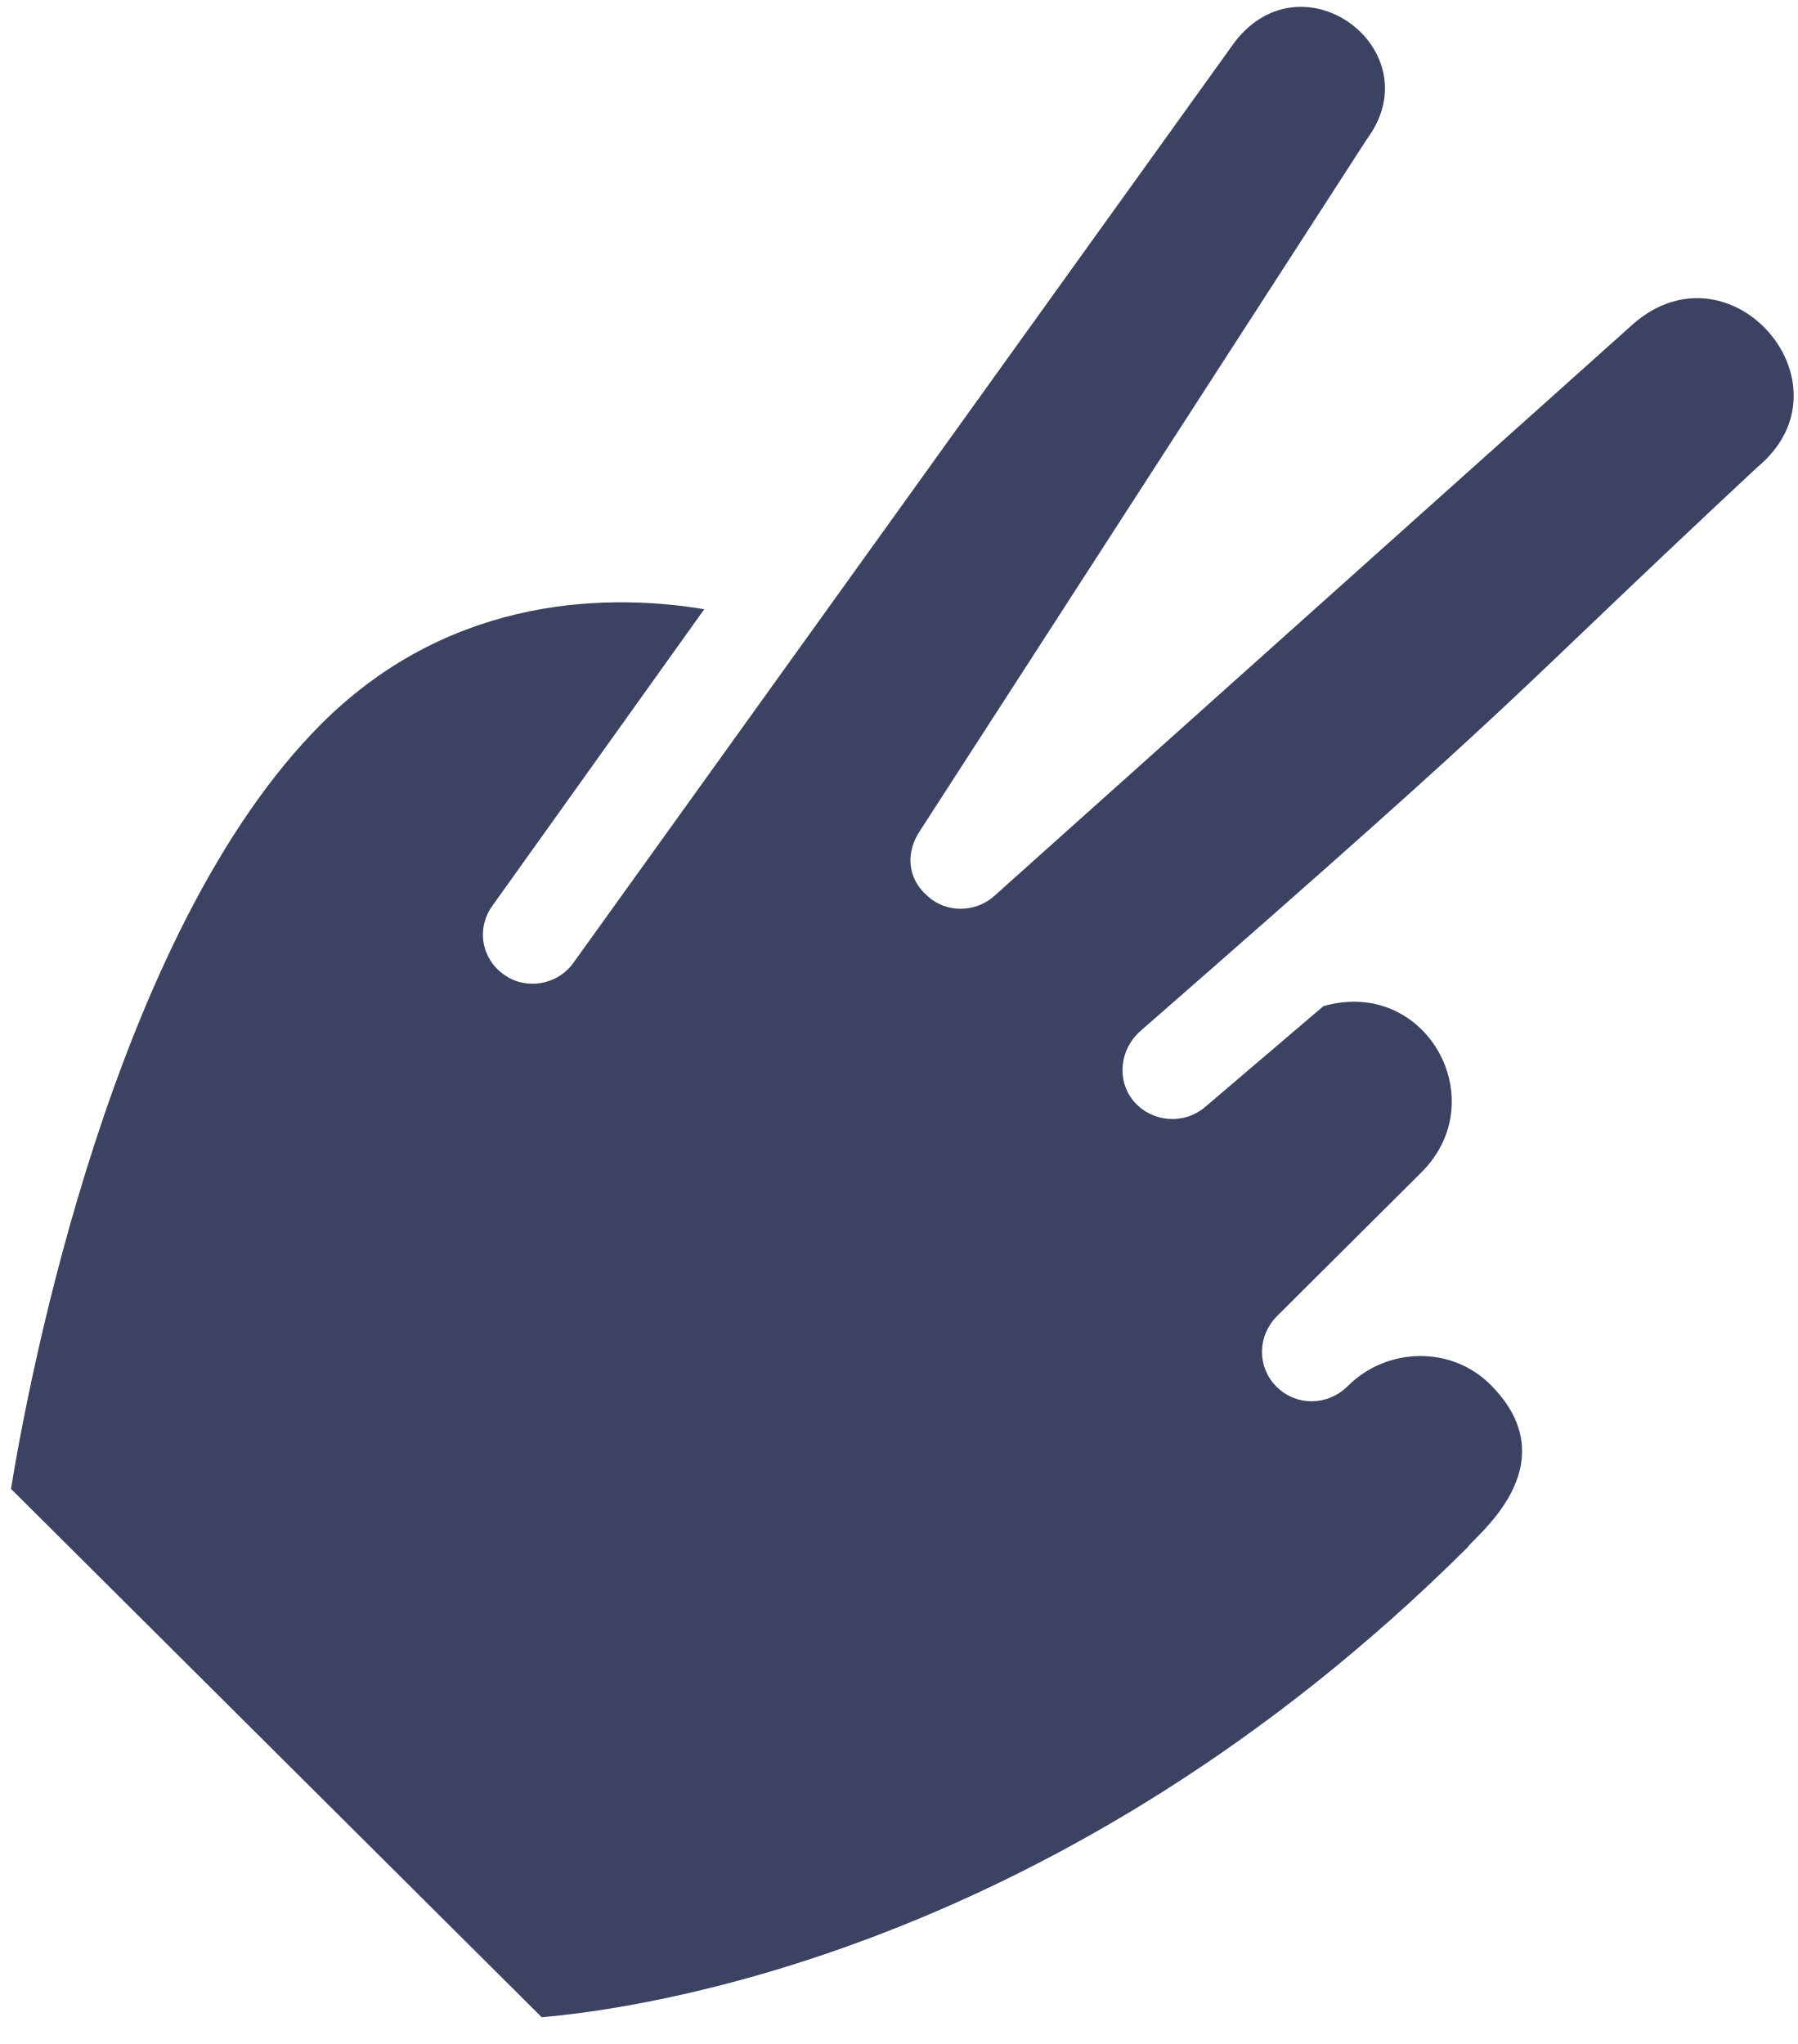
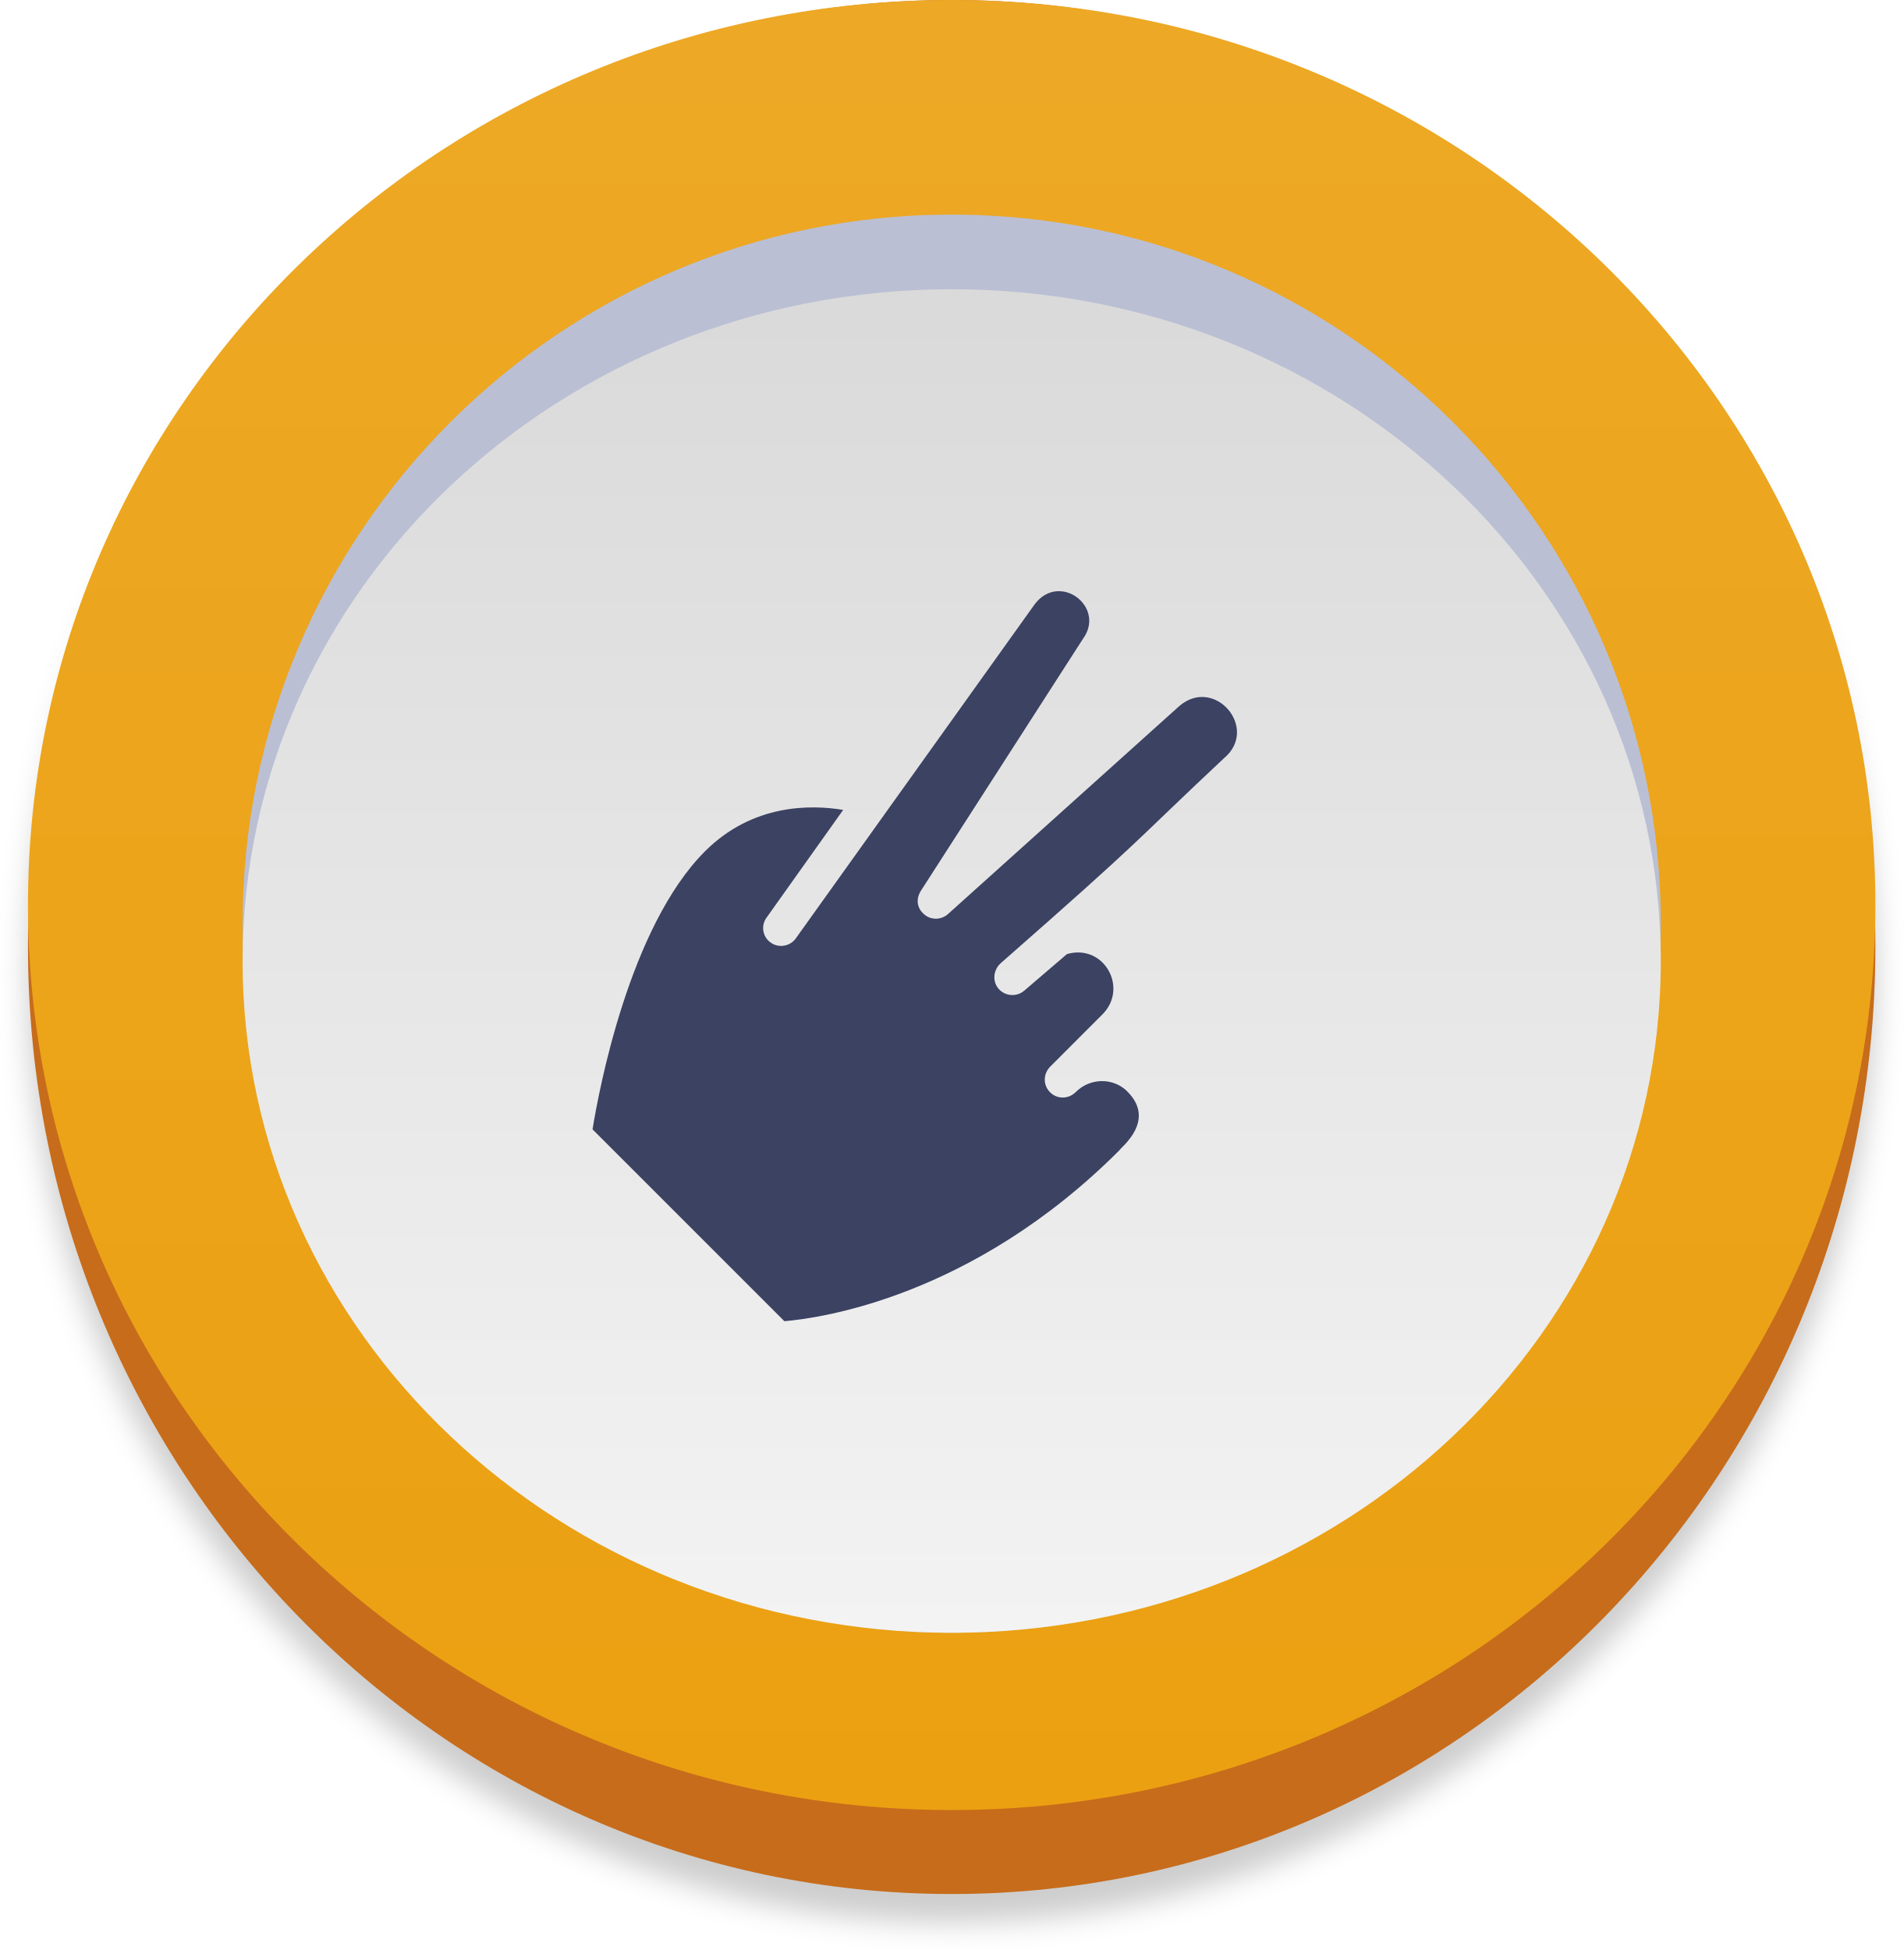
- <svg xmlns="http://www.w3.org/2000/svg" width="51" height="58">
-   <path fill="#3B4262" d="M13.971 25.702l6.012-8.415c-2.499-.415-7.088-.507-10.846 3.235C3.212 26.421.812 39.163.312 42.248L15.37 57.24c2.711-.232 14.713-1.827 26.279-13.34.122-.249 2.94-2.321.636-4.614-1.1-1.095-2.919-1.074-4.042.044-.572.57-1.461.577-2.021.02-.56-.557-.552-1.443.02-2.012l4.087-4.069c2.076-2.067.119-5.555-2.78-4.717l-3.345 2.851c-.611.53-1.52.439-2.022-.14-.519-.597-.408-1.503.183-2.013 11.687-10.208 9.98-8.979 17.5-15.995 2.809-2.329-.725-6.447-3.493-4.09L28.182 25.45c-.529.448-1.34.457-1.86-.02-.601-.517-.615-1.262-.222-1.85L38.787 3.944c1.854-2.5-1.795-5.277-3.749-2.757L16.28 27.307c-.452.65-1.364.8-1.985.345a1.377 1.377 0 01-.323-1.95z" />
+ <svg xmlns="http://www.w3.org/2000/svg" width="204" height="209" viewBox="0 0 204 209" fill="none">
+   <g filter="url(#filter0_d_0_1777)">
+     <ellipse cx="102" cy="101.5" rx="99" ry="101.5" fill="#C76C1B" />
+   </g>
+   <ellipse cx="102" cy="97" rx="99" ry="97" fill="#EB9F0E" />
+   <ellipse cx="102" cy="97" rx="99" ry="97" fill="url(#paint0_linear_0_1777)" />
+   <circle cx="102" cy="99" r="76" fill="#BABFD4" />
+   <ellipse cx="102" cy="103" rx="76" ry="72" fill="url(#paint1_linear_0_1777)" />
+   <path d="M82.16 98.349L90.369 86.806C86.957 86.238 80.691 86.112 75.558 91.244C67.468 99.335 64.191 116.813 63.508 121.044L84.071 141.606C87.772 141.289 104.162 139.101 119.954 123.309C120.121 122.968 123.968 120.125 120.823 116.98C119.322 115.479 116.837 115.507 115.303 117.041C114.522 117.822 113.308 117.833 112.543 117.069C111.779 116.304 111.79 115.09 112.571 114.309L118.151 108.728C120.987 105.892 118.314 101.108 114.356 102.258L109.788 106.169C108.953 106.896 107.713 106.77 107.027 105.977C106.319 105.157 106.47 103.915 107.277 103.215C123.235 89.213 120.906 90.9 131.173 81.276C135.009 78.082 130.183 72.433 126.403 75.668L101.566 98.003C100.843 98.618 99.736 98.63 99.025 97.975C98.204 97.266 98.185 96.245 98.722 95.438L116.046 68.505C118.579 65.076 113.595 61.267 110.927 64.724L85.312 100.55C84.694 101.443 83.449 101.648 82.601 101.023C81.75 100.452 81.517 99.212 82.16 98.349Z" fill="#3B4262" />
+   <defs>
+     <filter id="filter0_d_0_1777" x="0" y="0" width="204" height="209" filterUnits="userSpaceOnUse" color-interpolation-filters="sRGB">
+       <feFlood flood-opacity="0" result="BackgroundImageFix" />
+       <feColorMatrix in="SourceAlpha" type="matrix" values="0 0 0 0 0 0 0 0 0 0 0 0 0 0 0 0 0 0 127 0" result="hardAlpha" />
+       <feOffset dy="3" />
+       <feGaussianBlur stdDeviation="1.5" />
+       <feColorMatrix type="matrix" values="0 0 0 0 0 0 0 0 0 0 0 0 0 0 0 0 0 0 0.197 0" />
+       <feBlend mode="normal" in2="BackgroundImageFix" result="effect1_dropShadow_0_1777" />
+       <feBlend mode="normal" in="SourceGraphic" in2="effect1_dropShadow_0_1777" result="shape" />
+     </filter>
+     <linearGradient id="paint0_linear_0_1777" x1="3" y1="0" x2="3" y2="194" gradientUnits="userSpaceOnUse">
+       <stop stop-color="white" stop-opacity="0.097" />
+       <stop offset="1" stop-color="white" stop-opacity="0.01" />
+     </linearGradient>
+     <linearGradient id="paint1_linear_0_1777" x1="176.74" y1="175" x2="176.74" y2="33.387" gradientUnits="userSpaceOnUse">
+       <stop stop-color="#F3F3F3" />
+       <stop offset="1" stop-color="#DADADA" />
+     </linearGradient>
+   </defs>
</svg>
